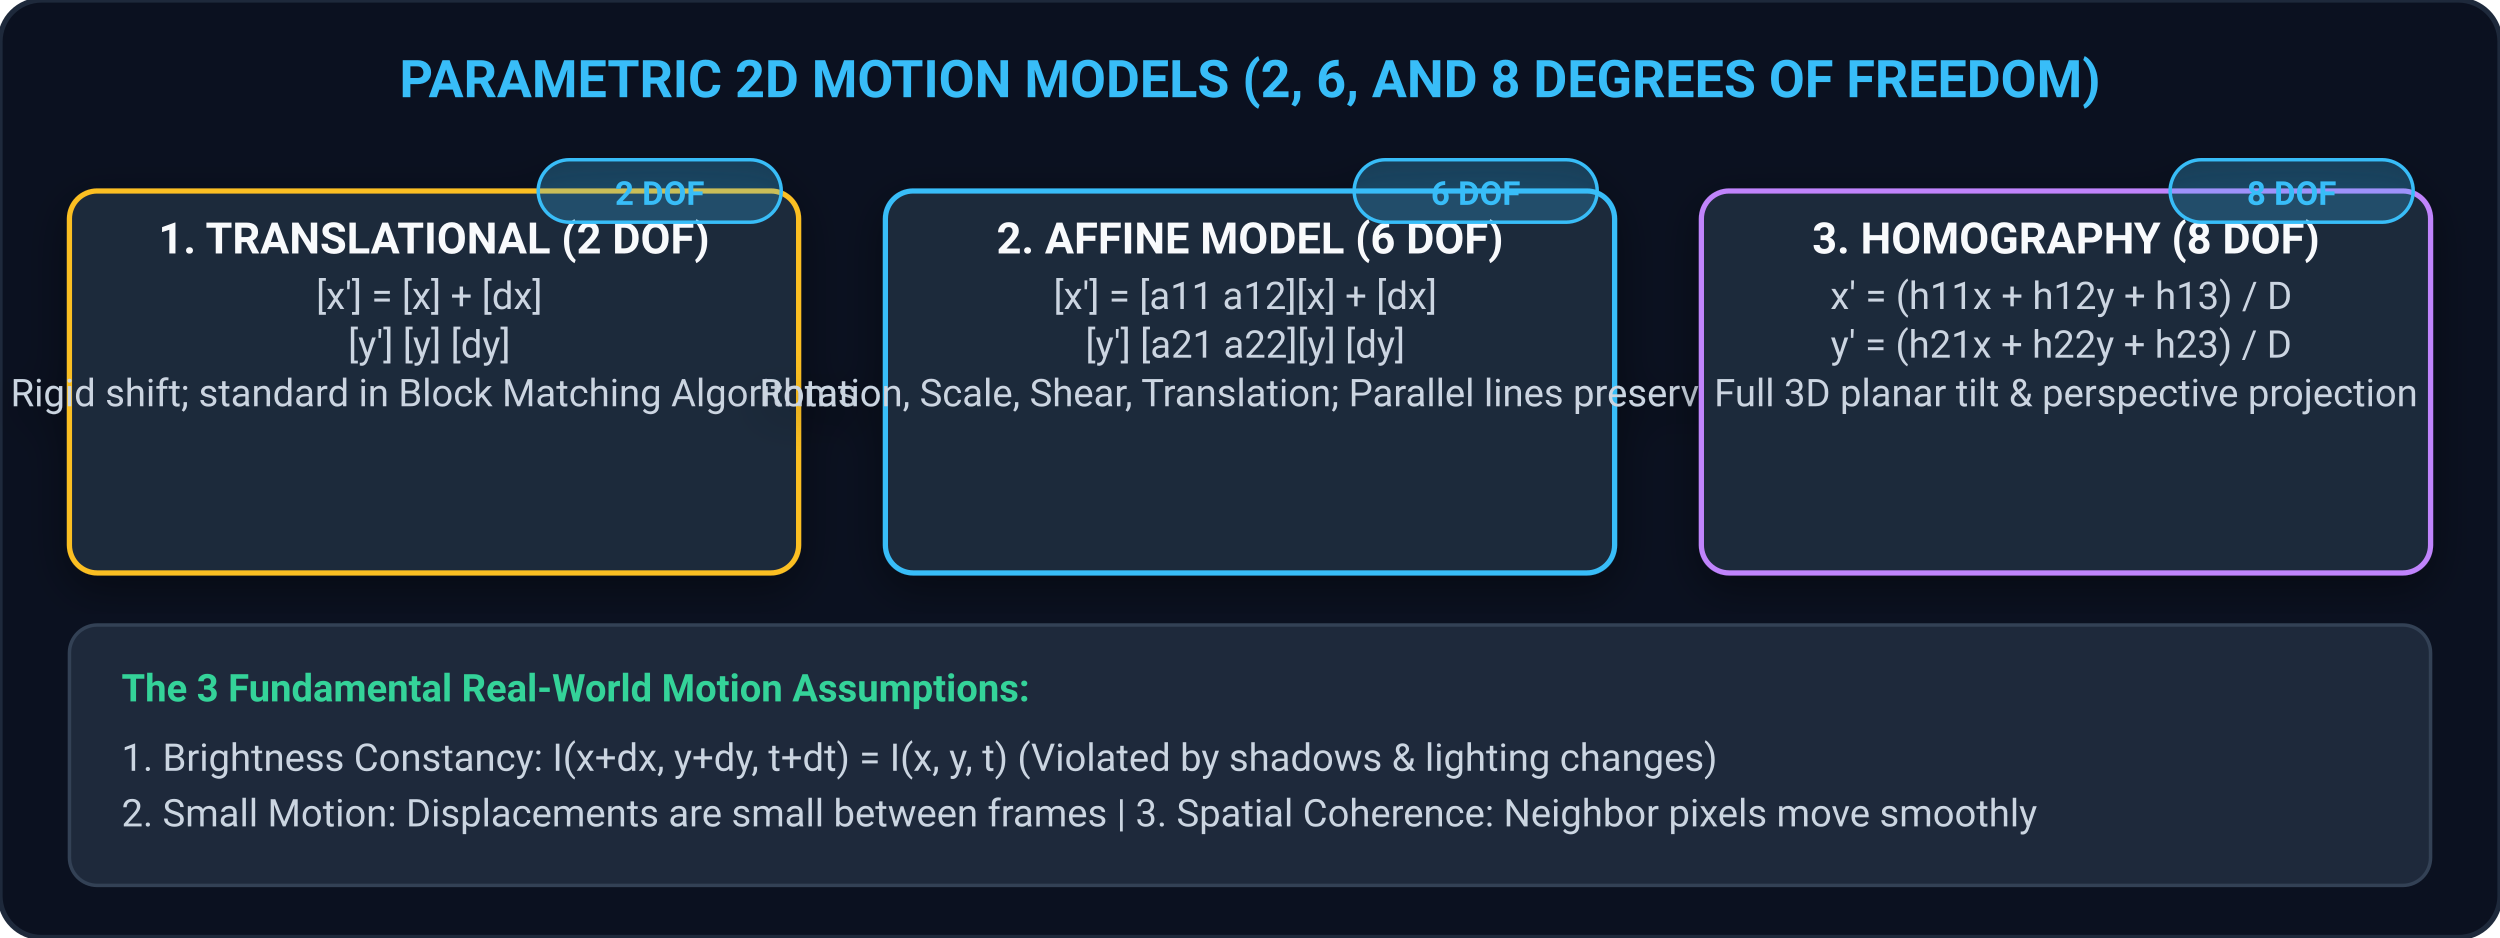
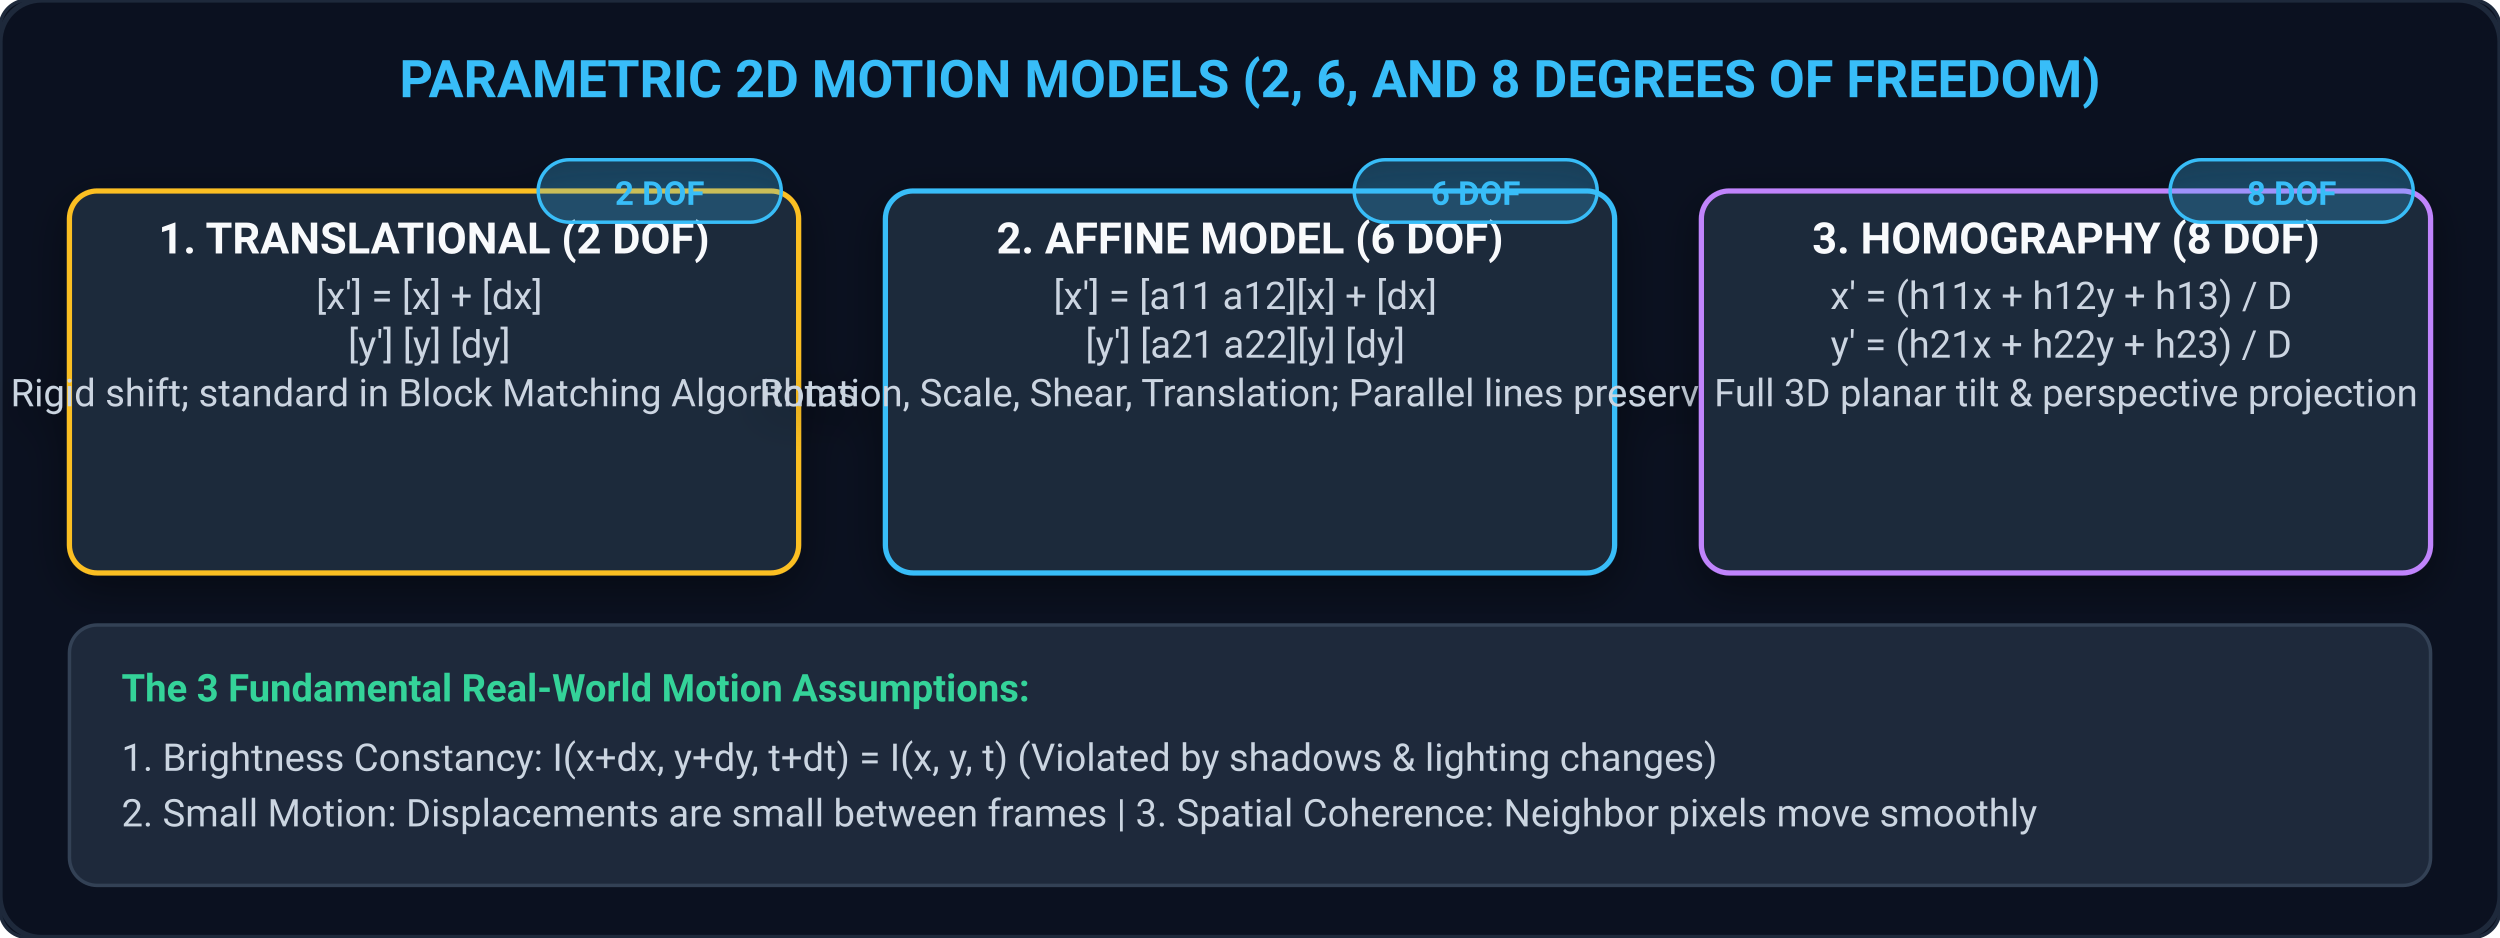
- <svg xmlns="http://www.w3.org/2000/svg" viewBox="0 0 720 270" width="100%" height="270" class="flowchart-svg" style="max-width: 720px; min-width: 580px; height: auto; display: block; margin: 0 auto; font-family: -apple-system, BlinkMacSystemFont, 'Segoe UI', Roboto, Helvetica, Arial, sans-serif;">
+ <svg xmlns="http://www.w3.org/2000/svg" viewBox="0 0 720 270" width="100%" height="auto" class="flowchart-svg" style="max-width: 720px; width: 100%; height: auto; display: block; margin: 0 auto; font-family: -apple-system, BlinkMacSystemFont, 'Segoe UI', Roboto, Helvetica, Arial, sans-serif;">
+   <rect width="100%" height="100%" fill="#0b1120" rx="8" stroke="#1e293b" stroke-width="1" />
  <defs>
    <linearGradient id="gradCard" x1="0%" y1="0%" x2="100%" y2="100%">
      <stop offset="0%" stop-color="#1e293b" />
      <stop offset="100%" stop-color="#0f172a" />
    </linearGradient>
    <linearGradient id="gradCyan" x1="0%" y1="0%" x2="100%" y2="100%">
      <stop offset="0%" stop-color="#38bdf8" />
      <stop offset="100%" stop-color="#0284c7" />
    </linearGradient>
    <linearGradient id="gradEmerald" x1="0%" y1="0%" x2="100%" y2="100%">
      <stop offset="0%" stop-color="#34d399" />
      <stop offset="100%" stop-color="#059669" />
    </linearGradient>
    <linearGradient id="gradAmber" x1="0%" y1="0%" x2="100%" y2="100%">
      <stop offset="0%" stop-color="#fbbf24" />
      <stop offset="100%" stop-color="#d97706" />
    </linearGradient>
    <linearGradient id="gradPurple" x1="0%" y1="0%" x2="100%" y2="100%">
      <stop offset="0%" stop-color="#c084fc" />
      <stop offset="100%" stop-color="#9333ea" />
    </linearGradient>
    <linearGradient id="gradRose" x1="0%" y1="0%" x2="100%" y2="100%">
      <stop offset="0%" stop-color="#fb7185" />
      <stop offset="100%" stop-color="#e11d48" />
    </linearGradient>
    <filter id="shadow" x="-5%" y="-5%" width="110%" height="115%">
      <feDropShadow dx="0" dy="4" stdDeviation="6" flood-color="#000000" flood-opacity="0.4" />
    </filter>
    <marker id="arrCyan" viewBox="0 0 10 10" refX="6" refY="5" markerWidth="6" markerHeight="6" orient="auto-start-reverse">
      <path d="M 0 1 L 10 5 L 0 9 z" fill="#38bdf8" />
    </marker>
    <marker id="arrEmerald" viewBox="0 0 10 10" refX="6" refY="5" markerWidth="6" markerHeight="6" orient="auto-start-reverse">
      <path d="M 0 1 L 10 5 L 0 9 z" fill="#34d399" />
    </marker>
    <marker id="arrAmber" viewBox="0 0 10 10" refX="6" refY="5" markerWidth="6" markerHeight="6" orient="auto-start-reverse">
      <path d="M 0 1 L 10 5 L 0 9 z" fill="#fbbf24" />
    </marker>
  </defs>
  <rect width="720" height="270" rx="12" fill="#0b1120" stroke="#1e293b" stroke-width="1.5" />
  <text x="360" y="28" font-size="15" font-weight="bold" fill="#38bdf8" text-anchor="middle">PARAMETRIC 2D MOTION MODELS (2, 6, AND 8 DEGREES OF FREEDOM)</text>
  <g filter="url(#shadow)">
    <rect x="20" y="55" width="210" height="110" rx="8" fill="#1e293b" stroke="#fbbf24" stroke-width="1.5" />
    <text x="125.0" y="73" font-size="12.5" font-weight="700" fill="#f8fafc" text-anchor="middle">1. TRANSLATIONAL (2 DOF)</text>
    <text font-size="11" fill="#cbd5e1" text-anchor="middle">
      <tspan x="125.0" y="89">[x'] = [x] + [dx]</tspan>
      <tspan x="125.0" y="103">[y']   [y]   [dy]</tspan>
      <tspan x="125.0" y="117">Rigid shift; standard in Block Matching Algorithms</tspan>
    </text>
    <rect x="155" y="46" width="70" height="18" rx="9" fill="#38bdf8" fill-opacity="0.25" stroke="#38bdf8" stroke-width="1" />
    <text x="190" y="59" font-size="9.5" font-weight="700" fill="#38bdf8" text-anchor="middle">2 DOF</text>
  </g>
  <g filter="url(#shadow)">
    <rect x="255" y="55" width="210" height="110" rx="8" fill="#1e293b" stroke="#38bdf8" stroke-width="1.5" />
    <text x="360.0" y="73" font-size="12.5" font-weight="700" fill="#f8fafc" text-anchor="middle">2. AFFINE MODEL (6 DOF)</text>
    <text font-size="11" fill="#cbd5e1" text-anchor="middle">
      <tspan x="360.0" y="89">[x'] = [a11 a12][x] + [dx]</tspan>
      <tspan x="360.0" y="103">[y']   [a21 a22][y]   [dy]</tspan>
      <tspan x="360.0" y="117">Rotation, Scale, Shear, Translation; Parallel lines preserved</tspan>
    </text>
    <rect x="390" y="46" width="70" height="18" rx="9" fill="#38bdf8" fill-opacity="0.25" stroke="#38bdf8" stroke-width="1" />
    <text x="425" y="59" font-size="9.5" font-weight="700" fill="#38bdf8" text-anchor="middle">6 DOF</text>
  </g>
  <g filter="url(#shadow)">
    <rect x="490" y="55" width="210" height="110" rx="8" fill="#1e293b" stroke="#c084fc" stroke-width="1.5" />
    <text x="595.0" y="73" font-size="12.5" font-weight="700" fill="#f8fafc" text-anchor="middle">3. HOMOGRAPHY (8 DOF)</text>
    <text font-size="11" fill="#cbd5e1" text-anchor="middle">
      <tspan x="595.0" y="89">x' = (h11x + h12y + h13) / D</tspan>
      <tspan x="595.0" y="103">y' = (h21x + h22y + h23) / D</tspan>
      <tspan x="595.0" y="117">Full 3D planar tilt &amp; perspective projection</tspan>
    </text>
    <rect x="625" y="46" width="70" height="18" rx="9" fill="#38bdf8" fill-opacity="0.25" stroke="#38bdf8" stroke-width="1" />
    <text x="660" y="59" font-size="9.5" font-weight="700" fill="#38bdf8" text-anchor="middle">8 DOF</text>
  </g>
  <rect x="20" y="180" width="680" height="75" rx="8" fill="#1e293b" stroke="#334155" />
  <text x="35" y="202" font-size="11" font-weight="bold" fill="#34d399">The 3 Fundamental Real-World Motion Assumptions:</text>
  <text x="35" y="222" font-size="11" fill="#cbd5e1">1. Brightness Constancy: I(x+dx, y+dy, t+dt) = I(x, y, t) (Violated by shadows &amp; lighting changes)</text>
  <text x="35" y="238" font-size="11" fill="#cbd5e1">2. Small Motion: Displacements are small between frames | 3. Spatial Coherence: Neighbor pixels move smoothly</text>
</svg>
